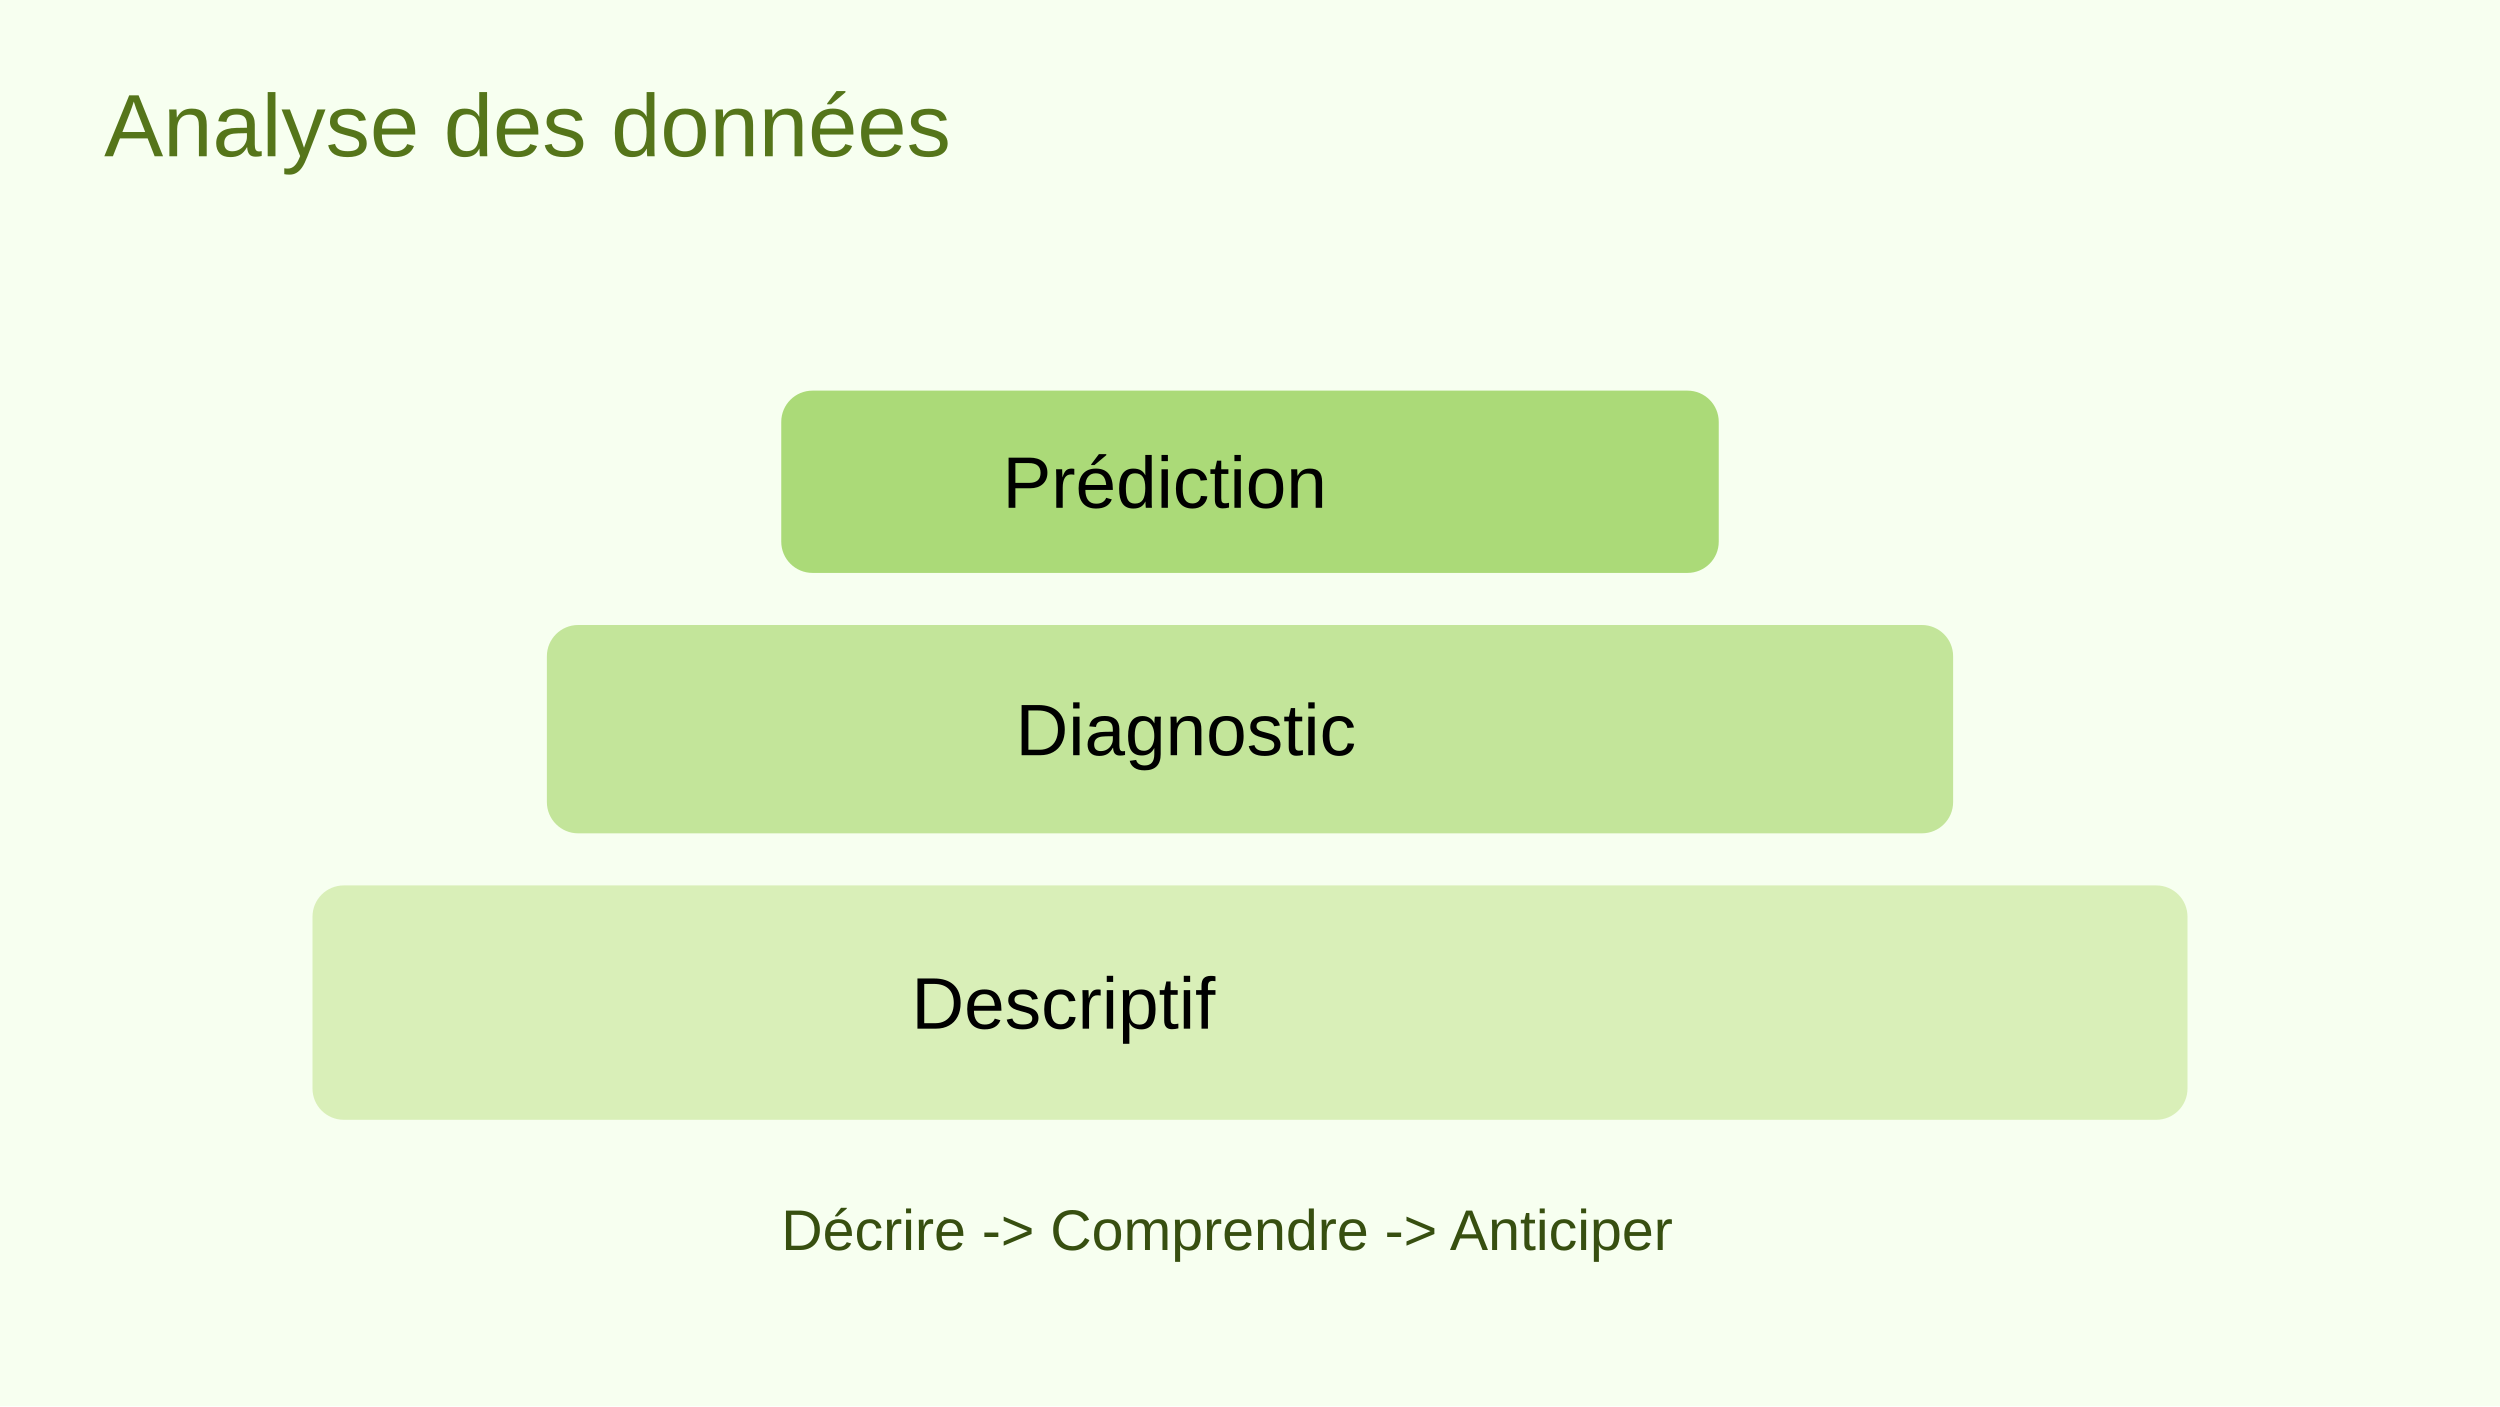
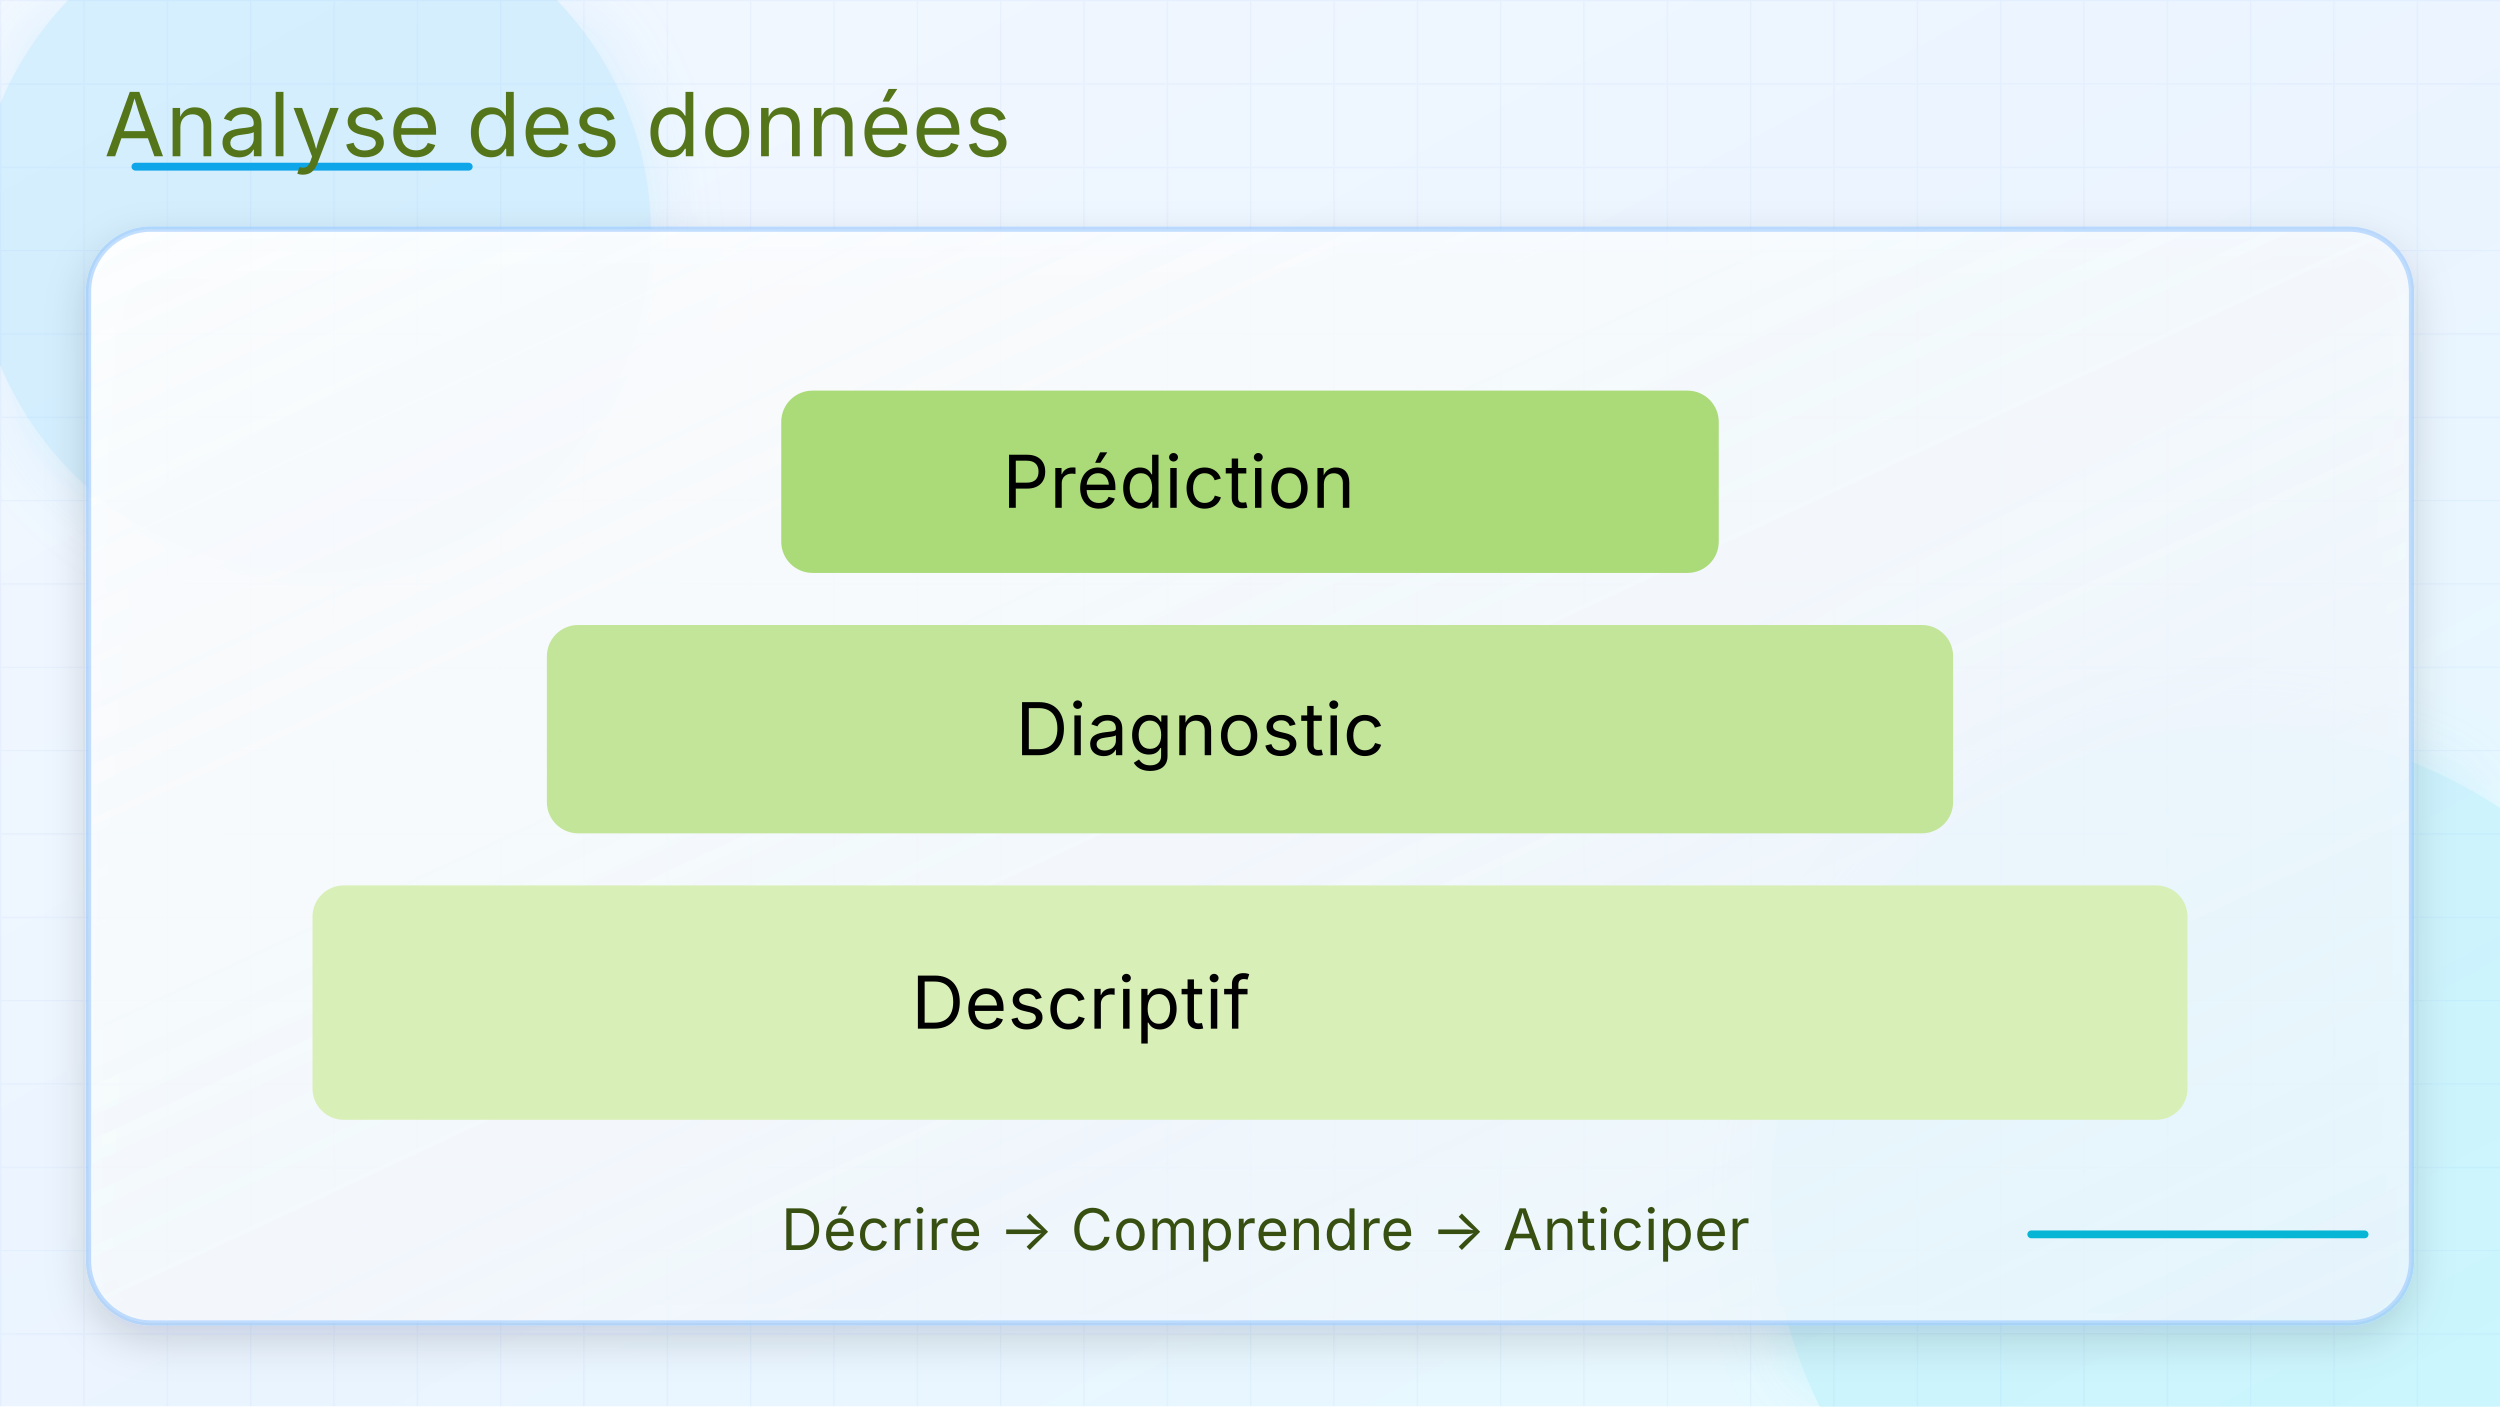
<svg xmlns="http://www.w3.org/2000/svg" width="960" height="540" viewBox="0 0 960 540">
-   <rect width="960" height="540" fill="#f7fff0" />
-   <text x="40" y="60" font-size="34" font-family="Arial" fill="#55751a">Analyse des données</text>
+   <style>text{letter-spacing:.2px} line,polyline,path{stroke-linecap:round;stroke-linejoin:round}</style>
+   <defs>
+     <linearGradient id="fx-bg-gradient" x1="0" y1="0" x2="1" y2="1">
+       <stop offset="0%" stop-color="#f3f8ff" />
+       <stop offset="55%" stop-color="#eaf4ff" />
+       <stop offset="100%" stop-color="#e6fbff" />
+     </linearGradient>
+     <linearGradient id="fx-panel-gradient" x1="0" y1="0" x2="1" y2="1">
+       <stop offset="0%" stop-color="#ffffff" stop-opacity="0.92" />
+       <stop offset="100%" stop-color="#eff8ff" stop-opacity="0.76" />
+     </linearGradient>
+     <pattern id="fx-grid" width="32" height="32" patternUnits="userSpaceOnUse">
+       <path d="M32 0H0V32" fill="none" stroke="#3b82f6" stroke-opacity="0.12" stroke-width="1" />
+     </pattern>
+     <filter id="fx-shadow" x="-20%" y="-20%" width="140%" height="140%">
+       <feDropShadow dx="0" dy="6" stdDeviation="8" flood-color="#0f172a" flood-opacity="0.18" />
+     </filter>
+     <filter id="fx-glow" x="-50%" y="-50%" width="200%" height="200%">
+       <feGaussianBlur stdDeviation="14" result="blur" />
+       <feMerge>
+         <feMergeNode in="blur" />
+         <feMergeNode in="SourceGraphic" />
+       </feMerge>
+     </filter>
+   </defs>
+   <rect class="fx-bg" width="960" height="540" fill="url(#fx-bg-gradient)" />
+   <circle cx="120" cy="90" r="130" fill="#38bdf8" opacity="0.16" filter="url(#fx-glow)" />
+   <circle cx="860" cy="460" r="180" fill="#22d3ee" opacity="0.14" filter="url(#fx-glow)" />
+   <rect class="fx-overlay" width="960" height="540" fill="url(#fx-grid)" opacity="0.42" />
+   <rect class="fx-panel" x="34" y="88" width="892" height="420" rx="24" fill="url(#fx-panel-gradient)" stroke="#93c5fd" stroke-opacity="0.55" stroke-width="2" filter="url(#fx-shadow)" />
+   <path d="M52 64H180" stroke="#0ea5e9" stroke-width="3" stroke-linecap="round" />
+   <path d="M780 474H908" stroke="#06b6d4" stroke-width="3" stroke-linecap="round" />
+   <text x="40" y="60" font-size="34" font-family="Segoe UI, Inter, Arial, sans-serif" fill="#55751a">Analyse des données</text>
  <rect x="120" y="340" width="720" height="90" rx="12" fill="#d9efb8" />
-   <text x="350" y="395" font-size="28" font-family="Arial">Descriptif</text>
+   <text x="350" y="395" font-size="28" font-family="Segoe UI, Inter, Arial, sans-serif">Descriptif</text>
  <rect x="210" y="240" width="540" height="80" rx="12" fill="#c3e59a" />
-   <text x="390" y="290" font-size="28" font-family="Arial">Diagnostic</text>
+   <text x="390" y="290" font-size="28" font-family="Segoe UI, Inter, Arial, sans-serif">Diagnostic</text>
  <rect x="300" y="150" width="360" height="70" rx="12" fill="#abda78" />
-   <text x="385" y="195" font-size="28" font-family="Arial">Prédiction</text>
-   <text x="300" y="480" font-size="22" font-family="Arial" fill="#374f10">Décrire -&gt; Comprendre -&gt; Anticiper</text>
+   <text x="385" y="195" font-size="28" font-family="Segoe UI, Inter, Arial, sans-serif">Prédiction</text>
+   <text x="300" y="480" font-size="22" font-family="Segoe UI, Inter, Arial, sans-serif" fill="#374f10">Décrire -&gt; Comprendre -&gt; Anticiper</text>
</svg>
